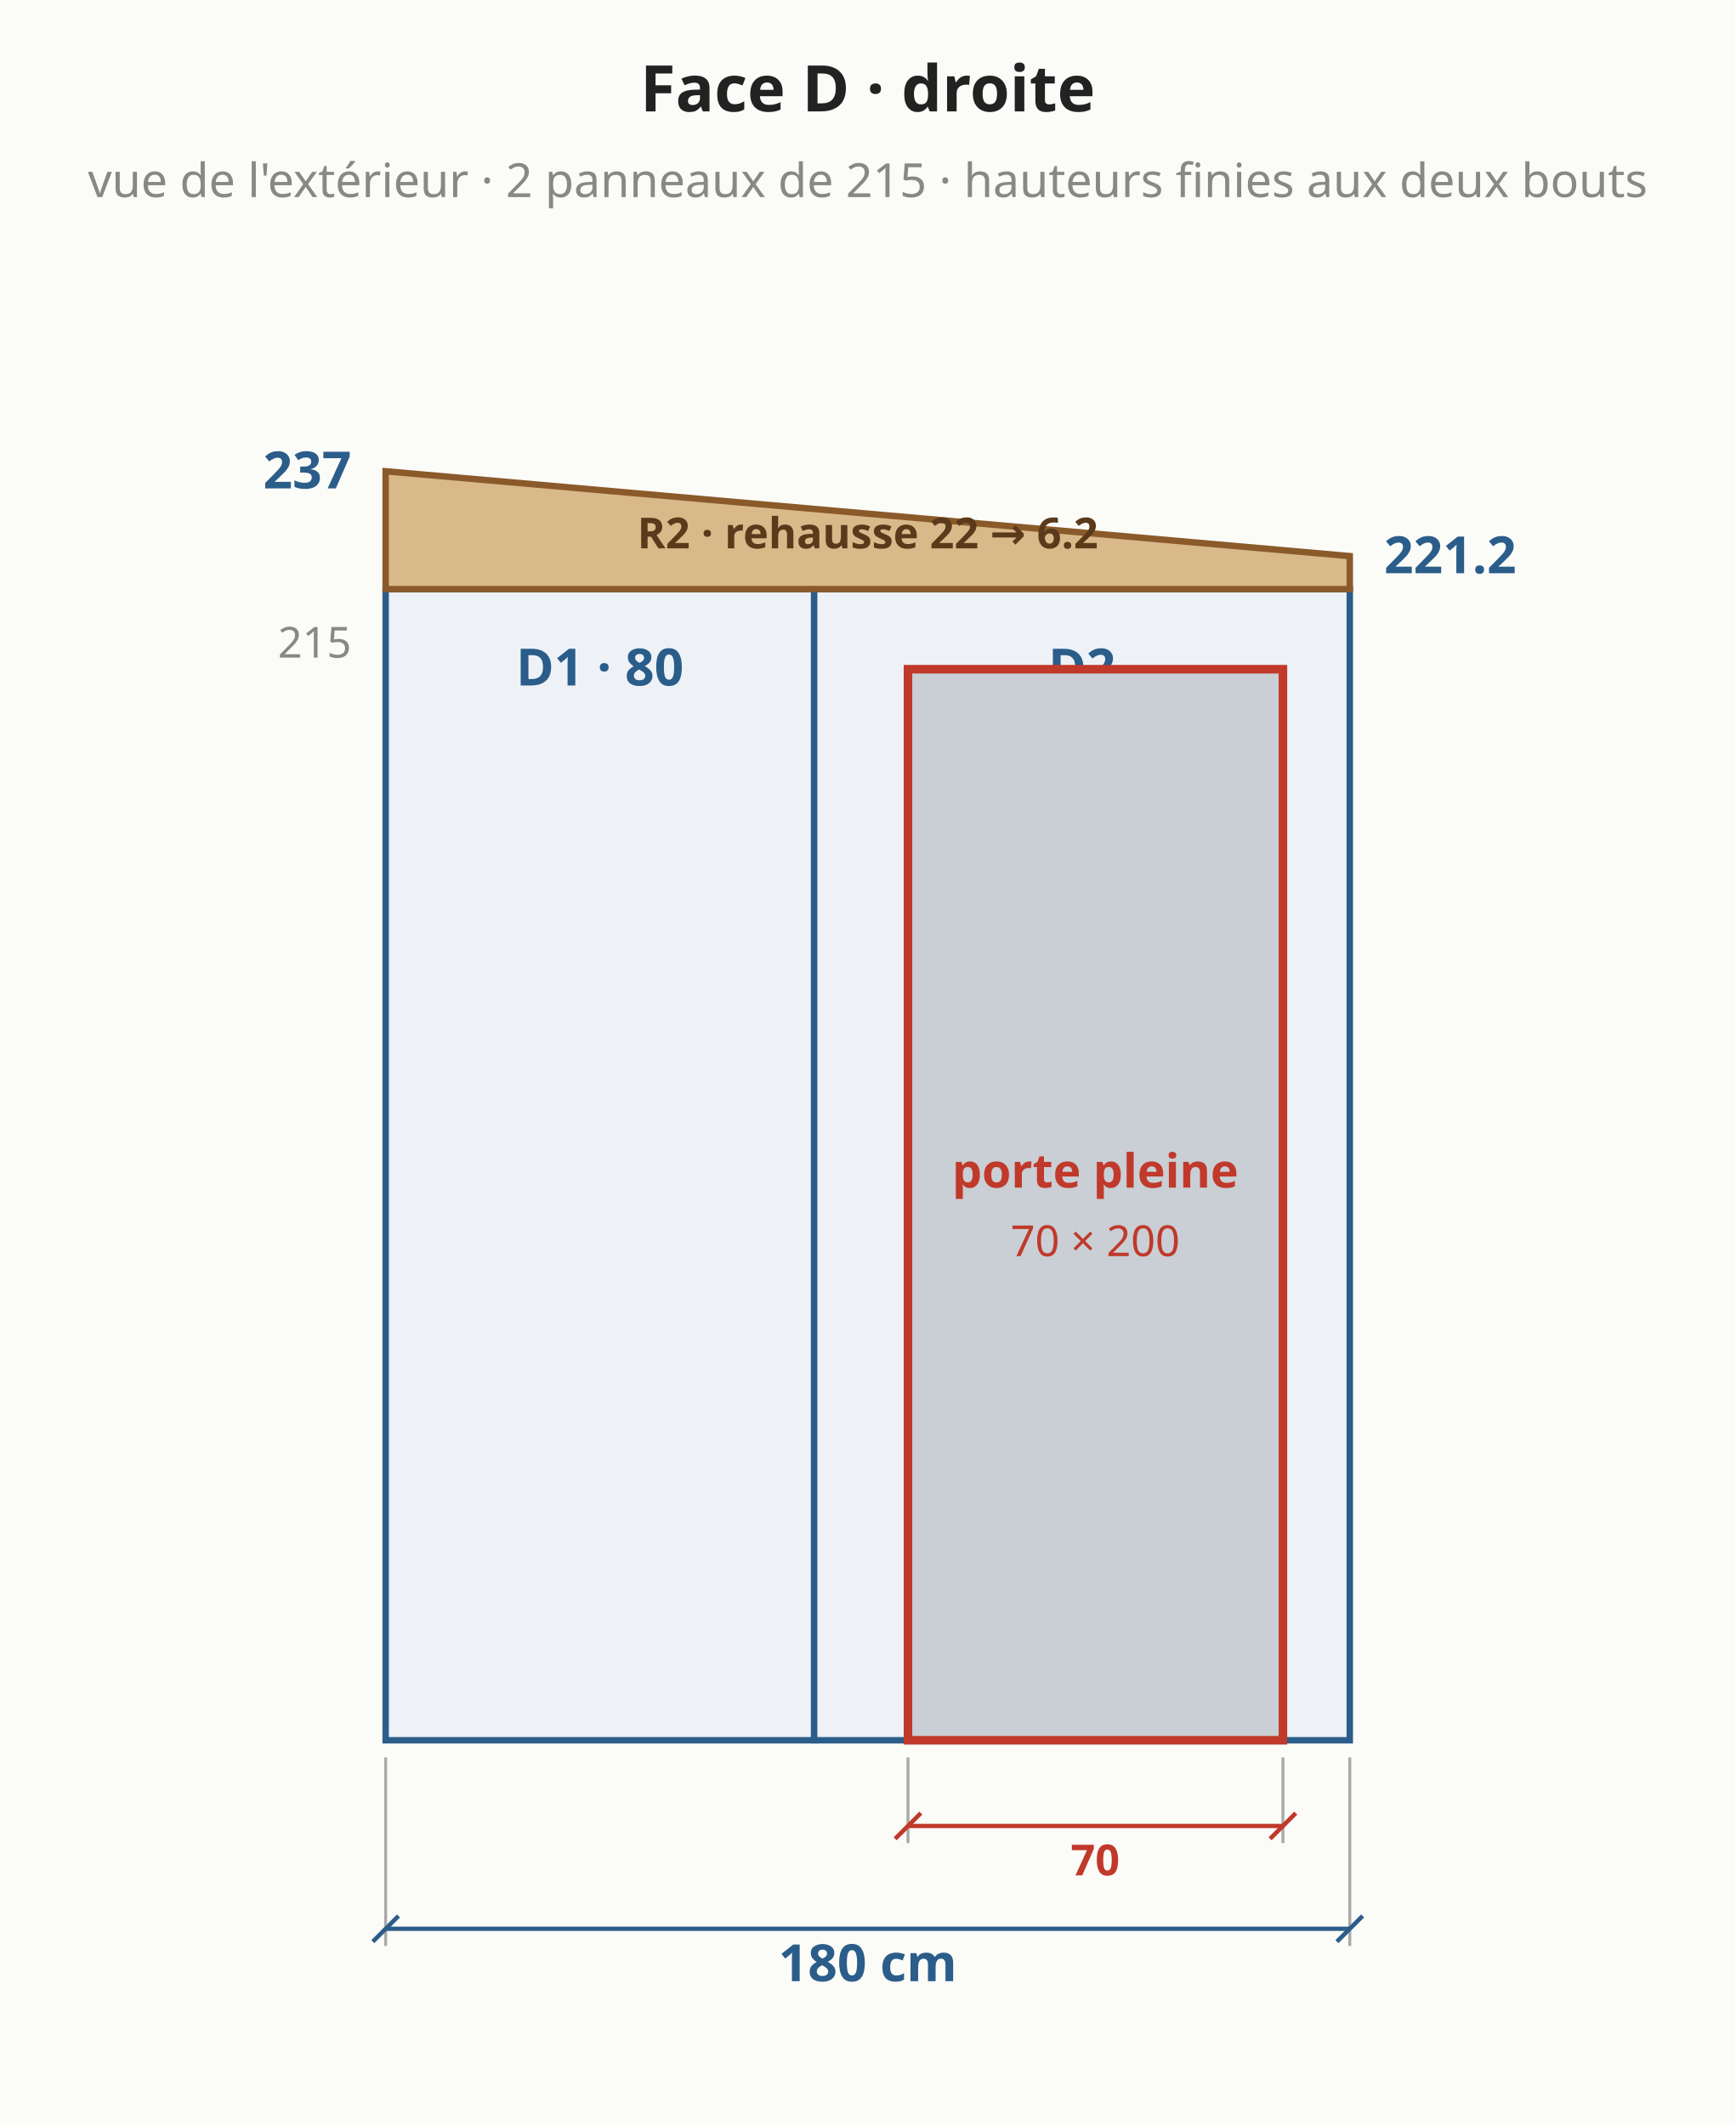
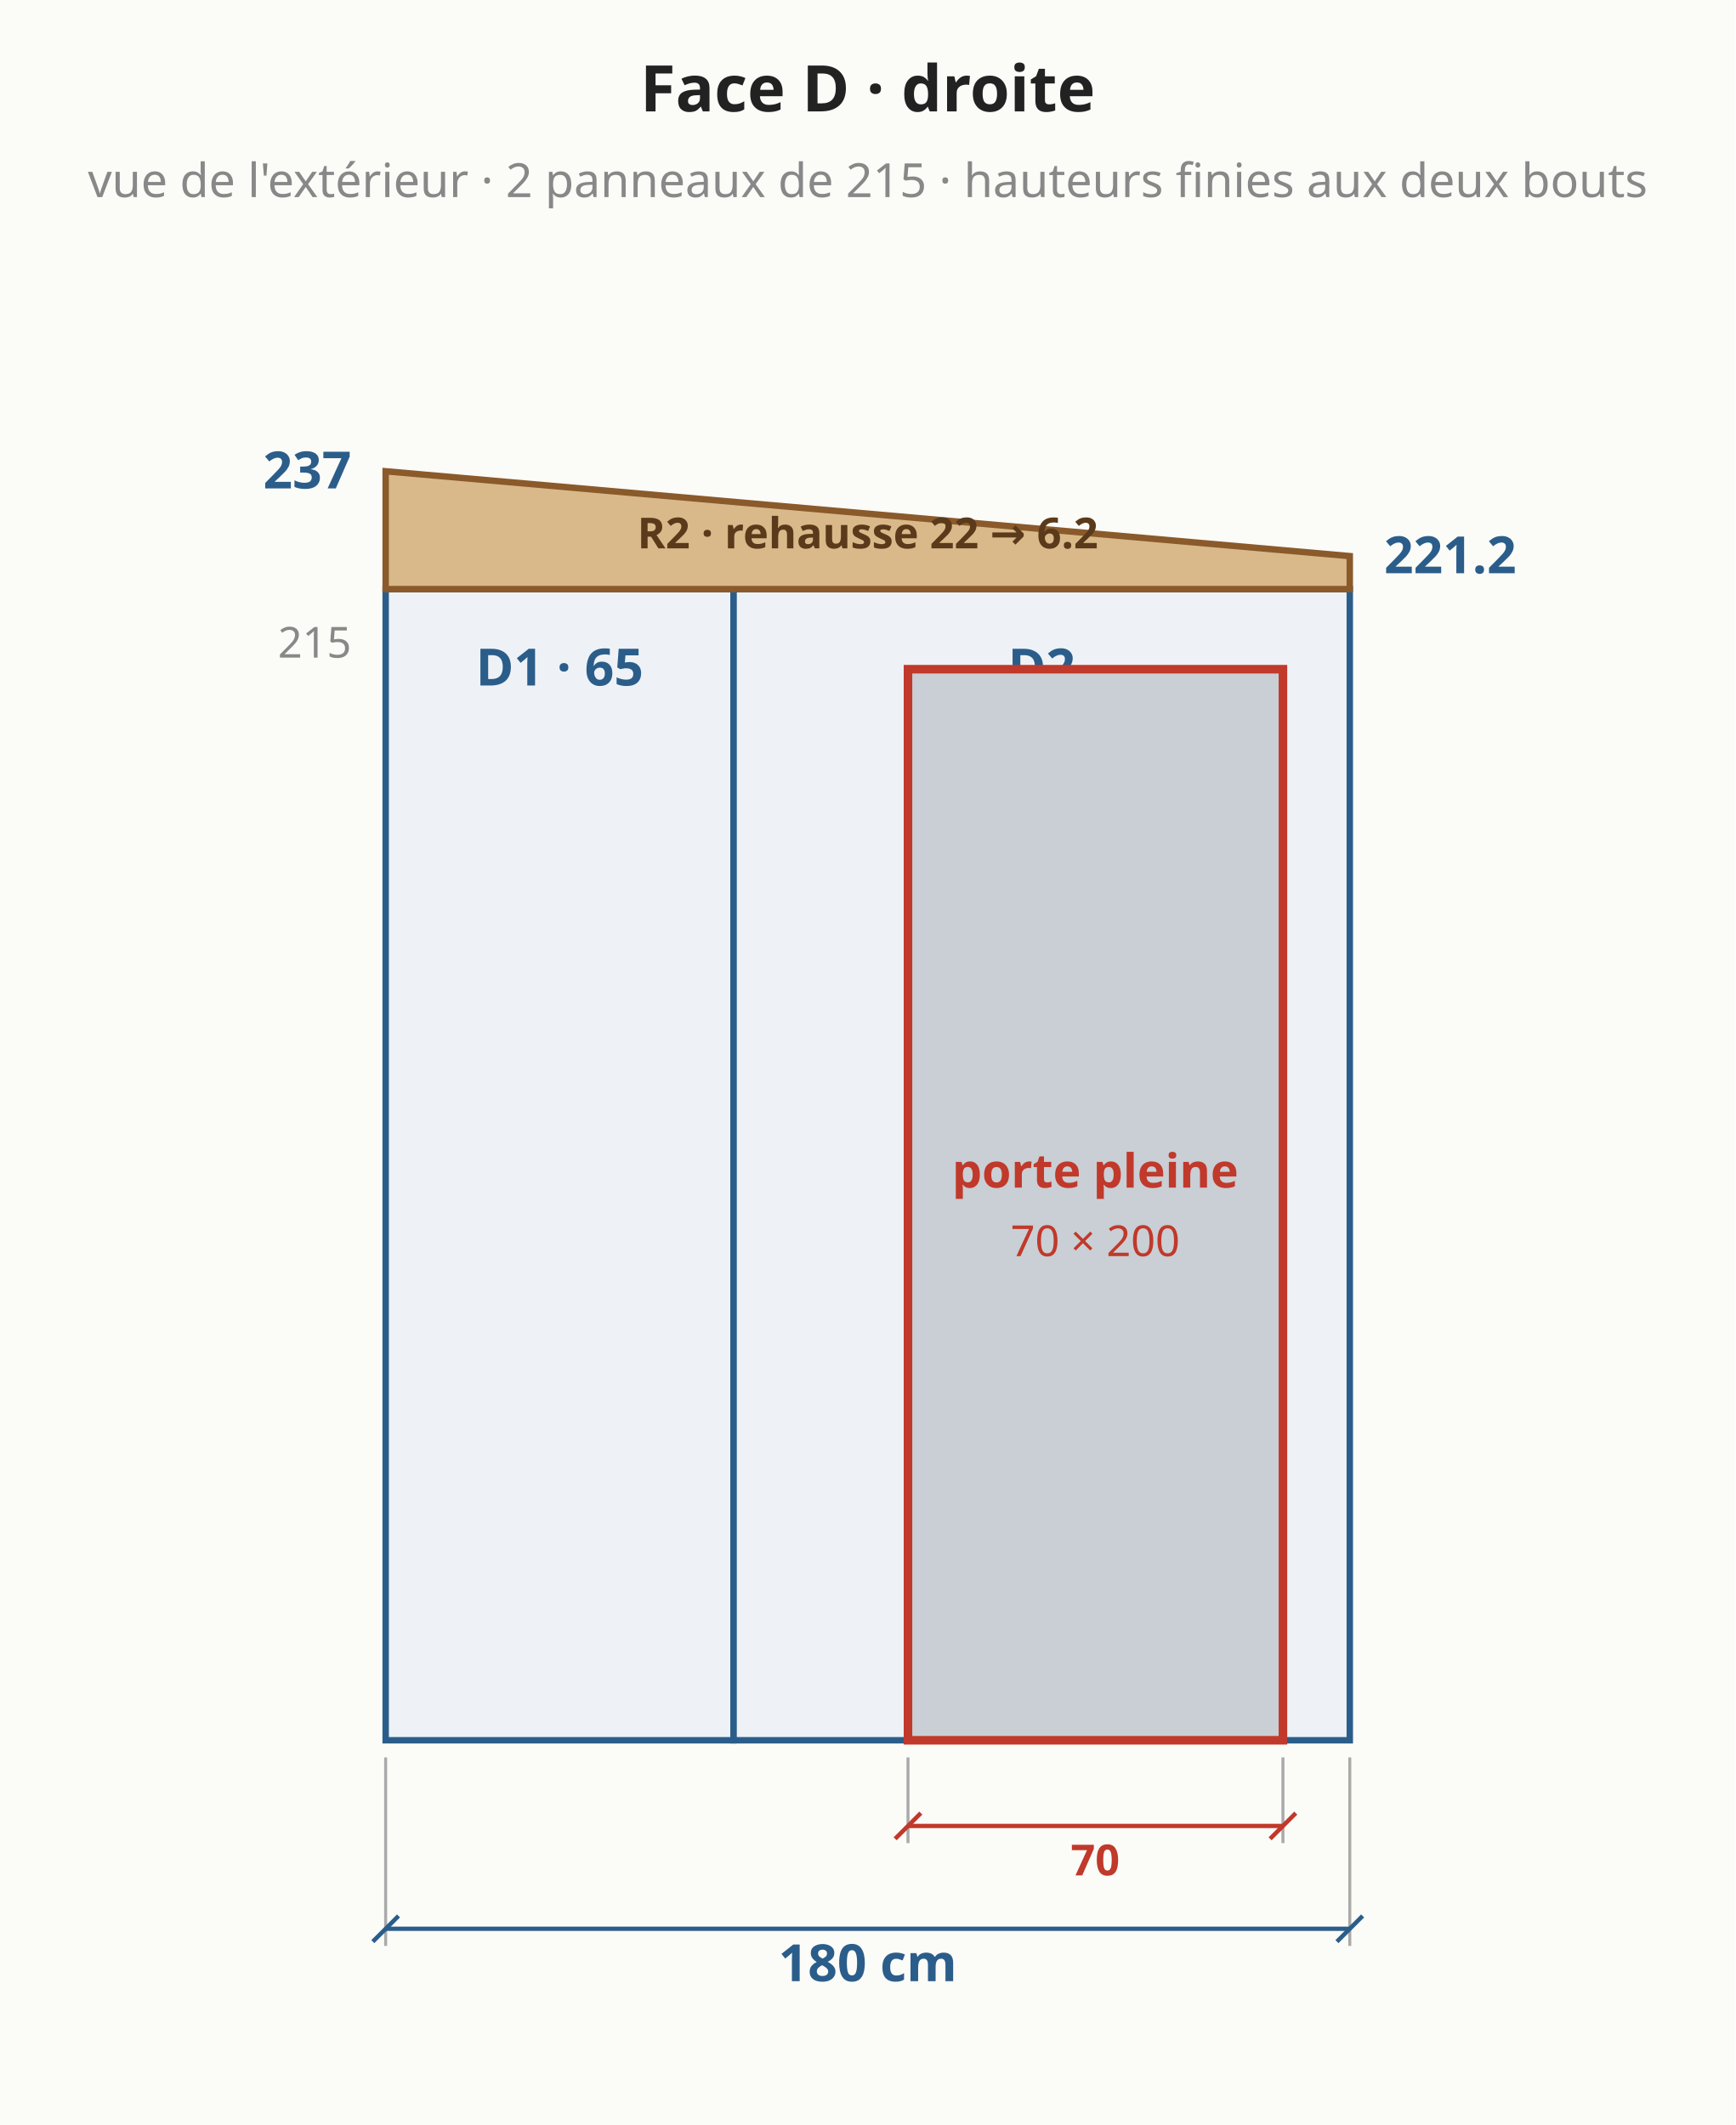
<svg xmlns="http://www.w3.org/2000/svg" viewBox="0 0 405 496" font-family="system-ui,sans-serif" font-size="13">
  <rect width="405" height="496" fill="#fbfbf8" />
-   <polygon points="90.0,406.2 190.0,406.2 190.0,137.5 90.0,137.5" fill="#eef2f6" stroke="#2b5d8a" stroke-width="1.5" />
-   <text x="140.0" y="160.0" text-anchor="middle" fill="#2b5d8a" font-size="12" font-weight="bold">D1 · 80</text>
-   <polygon points="190.0,406.2 315.0,406.2 315.0,137.5 190.0,137.5" fill="#eef2f6" stroke="#2b5d8a" stroke-width="1.5" />
-   <text x="252.5" y="160.0" text-anchor="middle" fill="#2b5d8a" font-size="12" font-weight="bold">D2</text>
+   <polygon points="90.0,406.2 171.2,406.2 171.2,137.5 90.0,137.5" fill="#eef2f6" stroke="#2b5d8a" stroke-width="1.5" />
+   <text x="130.6" y="160.0" text-anchor="middle" fill="#2b5d8a" font-size="12" font-weight="bold">D1 · 65</text>
+   <polygon points="171.2,406.2 315.0,406.2 315.0,137.5 171.2,137.5" fill="#eef2f6" stroke="#2b5d8a" stroke-width="1.5" />
+   <text x="243.1" y="160.0" text-anchor="middle" fill="#2b5d8a" font-size="12" font-weight="bold">D2</text>
  <polygon points="90.0,137.5 315.0,137.5 315.0,129.8 90.0,110.0" fill="#d9b98a" stroke="#8a5a2b" stroke-width="1.5" />
  <text x="202.5" y="128.0" text-anchor="middle" fill="#5a3a1a" font-size="10" font-weight="bold">R2 · rehausse 22 → 6.2</text>
  <rect x="211.9" y="156.2" width="87.5" height="250.0" fill="#c9cfd4" stroke="#c0392b" stroke-width="2" />
  <text x="255.6" y="277.2" text-anchor="middle" fill="#c0392b" font-size="11" font-weight="bold">porte pleine</text>
  <text x="255.6" y="293.2" text-anchor="middle" fill="#c0392b" font-size="10" font-weight="normal">70 × 200</text>
  <line x1="211.9" y1="410.2" x2="211.9" y2="430.2" stroke="#aaa" stroke-width="0.7" />
  <line x1="299.4" y1="410.2" x2="299.4" y2="430.2" stroke="#aaa" stroke-width="0.7" />
  <line x1="211.9" y1="426.2" x2="299.4" y2="426.2" stroke="#c0392b" stroke-width="1" />
  <line x1="208.9" y1="429.2" x2="214.9" y2="423.2" stroke="#c0392b" stroke-width="1" />
  <line x1="296.4" y1="429.2" x2="302.4" y2="423.2" stroke="#c0392b" stroke-width="1" />
  <text x="255.6" y="434.2" text-anchor="middle" dominant-baseline="middle" fill="#c0392b" font-size="10" font-weight="bold" transform="rotate(0.0 255.6 434.2)">70</text>
  <line x1="90.0" y1="410.2" x2="90.0" y2="454.2" stroke="#aaa" stroke-width="0.7" />
  <line x1="315.0" y1="410.2" x2="315.0" y2="454.2" stroke="#aaa" stroke-width="0.7" />
  <line x1="90.0" y1="450.2" x2="315.0" y2="450.2" stroke="#2b5d8a" stroke-width="1" />
  <line x1="87.0" y1="453.2" x2="93.0" y2="447.2" stroke="#2b5d8a" stroke-width="1" />
  <line x1="312.0" y1="453.2" x2="318.0" y2="447.2" stroke="#2b5d8a" stroke-width="1" />
  <text x="202.5" y="458.2" text-anchor="middle" dominant-baseline="middle" fill="#2b5d8a" font-size="12" font-weight="bold" transform="rotate(0.0 202.5 458.2)">180 cm</text>
  <text x="82.0" y="114.0" text-anchor="end" fill="#2b5d8a" font-size="12" font-weight="bold">237</text>
  <text x="323.0" y="133.8" text-anchor="start" fill="#2b5d8a" font-size="12" font-weight="bold">221.2</text>
  <text x="82.0" y="153.5" text-anchor="end" fill="#888" font-size="10" font-weight="normal">215</text>
  <text x="202.5" y="26.0" text-anchor="middle" fill="#222" font-size="15" font-weight="bold">Face D · droite</text>
  <text x="202.5" y="46.0" text-anchor="middle" fill="#888" font-size="11" font-weight="normal">vue de l'extérieur · 2 panneaux de 215 · hauteurs finies aux deux bouts</text>
</svg>
